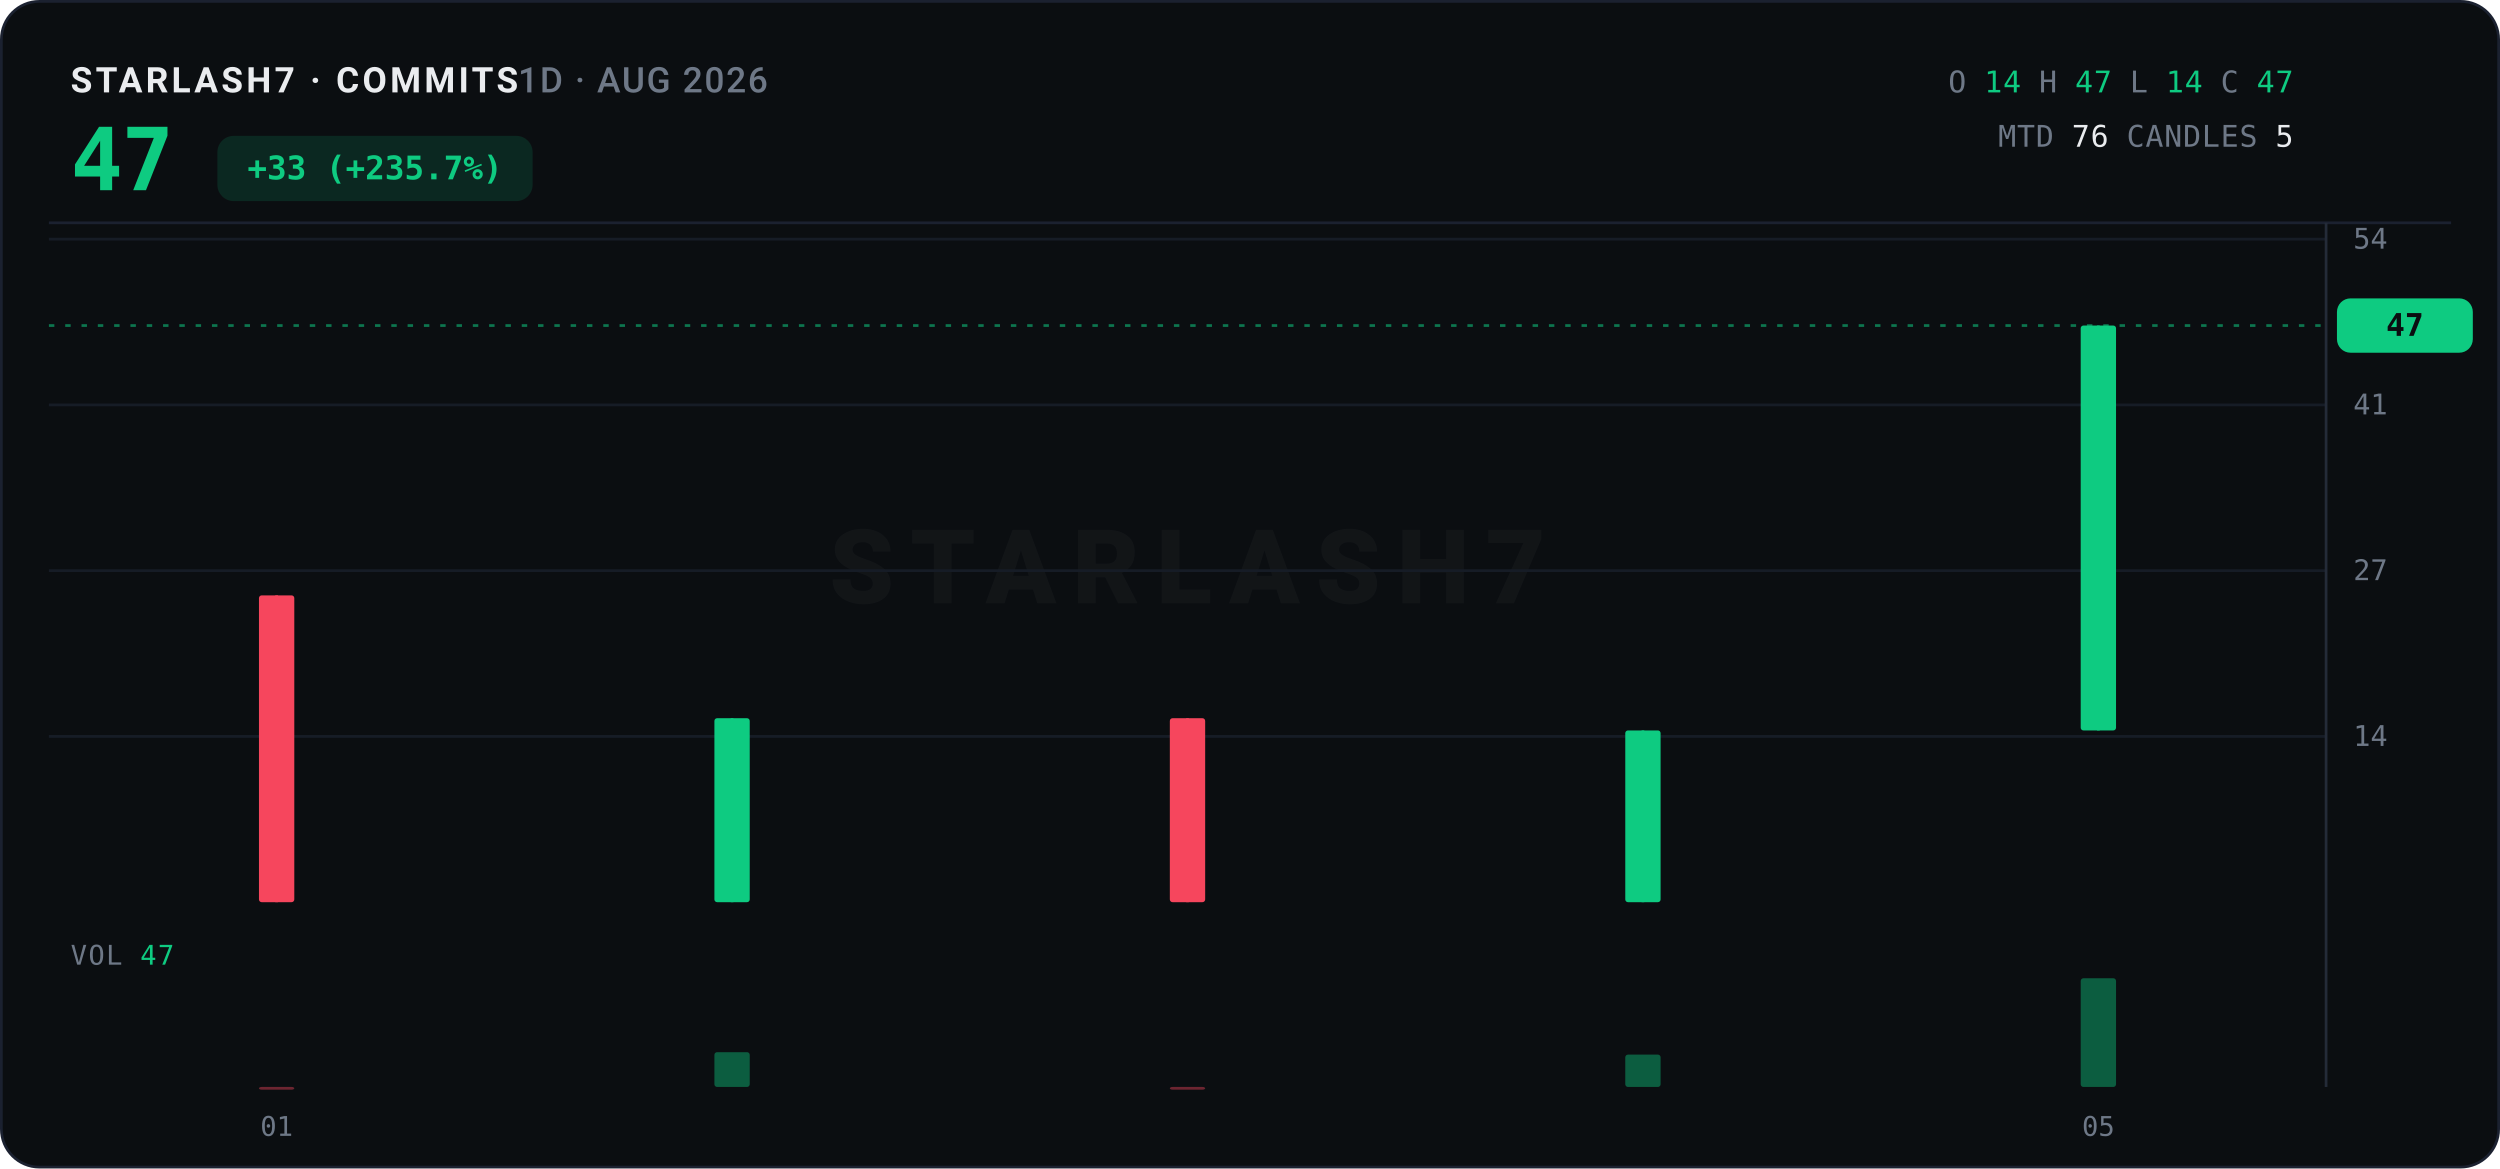
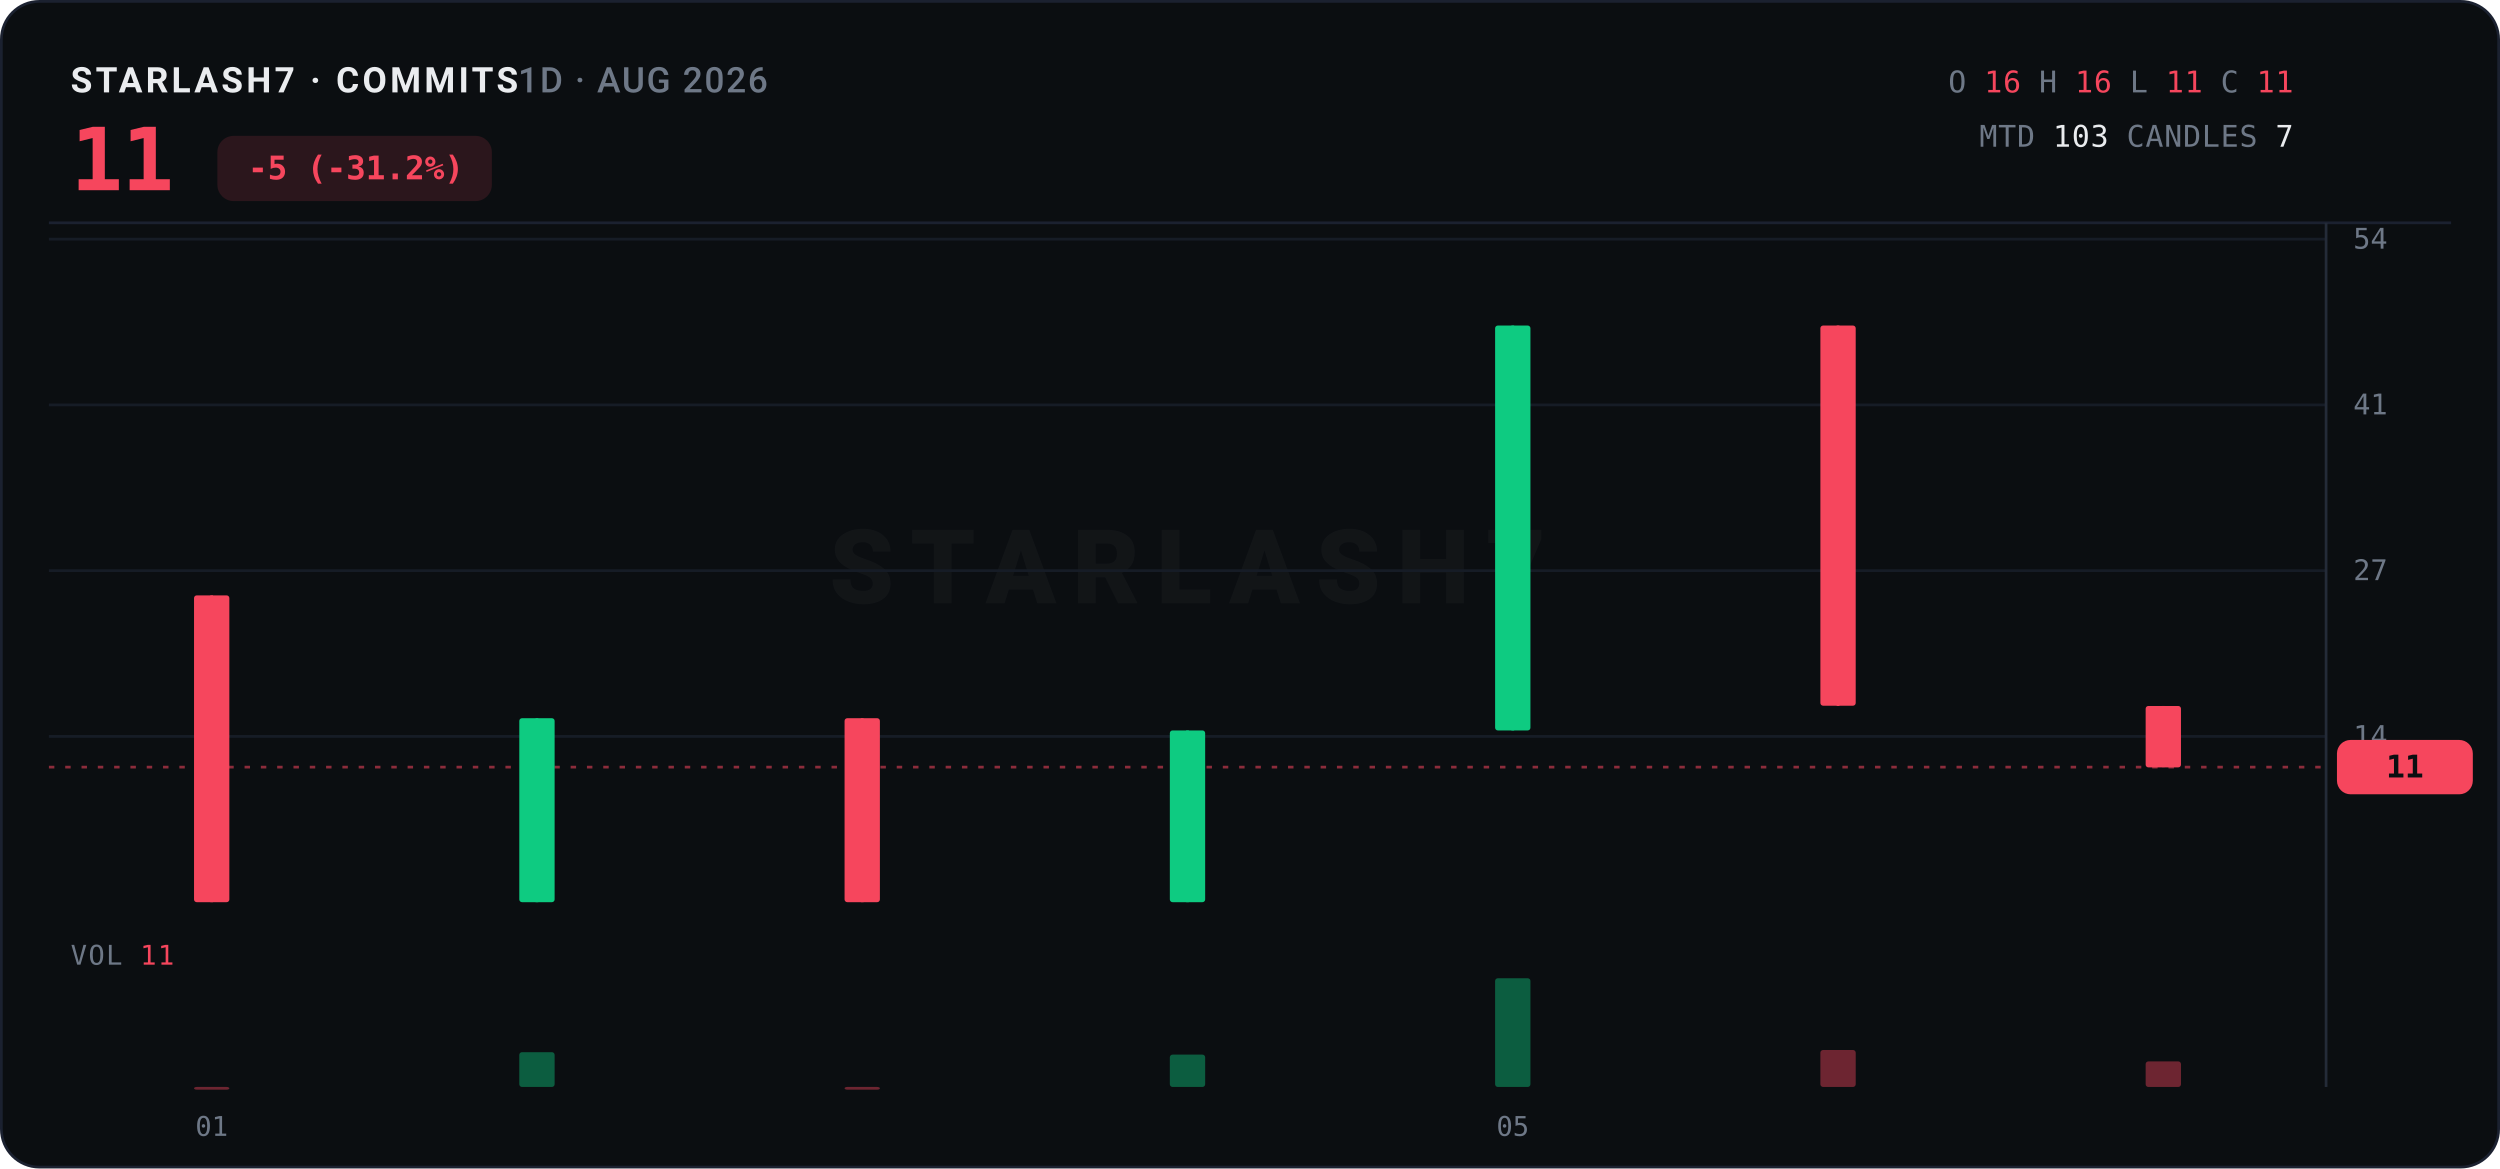
<svg xmlns="http://www.w3.org/2000/svg" width="920" height="430" viewBox="0 0 920 430">
  <rect x="0.5" y="0.5" width="919" height="429" rx="14" fill="#0B0E11" stroke="#1B2130" />
  <text x="26" y="34" font-family="ui-sans-serif,system-ui,-apple-system,'Segoe UI',Roboto,sans-serif" font-size="13" font-weight="700" letter-spacing="1.2" fill="#EAECEF">STARLASH7 · COMMITS<tspan fill="#6E7887" font-weight="500" letter-spacing="0.6">  1D · AUG 2026</tspan>
  </text>
-   <text x="26" y="70" font-family="ui-monospace,'SF Mono',SFMono-Regular,Menlo,Consolas,monospace" font-size="32" font-weight="800" fill="#0ECB81" letter-spacing="-0.5">47</text>
-   <rect x="80" y="50" width="116" height="24" rx="6" fill="#0ECB81" opacity="0.14" />
-   <text x="138" y="66" text-anchor="middle" font-family="ui-monospace,'SF Mono',SFMono-Regular,Menlo,Consolas,monospace" font-size="12" font-weight="700" fill="#0ECB81">+33 (+235.7%)</text>
+   <text x="26" y="70" font-family="ui-monospace,'SF Mono',SFMono-Regular,Menlo,Consolas,monospace" font-size="32" font-weight="800" fill="#F6465D" letter-spacing="-0.5">11</text>
+   <rect x="80" y="50" width="101" height="24" rx="6" fill="#F6465D" opacity="0.14" />
+   <text x="131" y="66" text-anchor="middle" font-family="ui-monospace,'SF Mono',SFMono-Regular,Menlo,Consolas,monospace" font-size="12" font-weight="700" fill="#F6465D">-5 (-31.2%)</text>
  <text x="844" y="34" text-anchor="end" font-family="ui-monospace,'SF Mono',SFMono-Regular,Menlo,Consolas,monospace" font-size="11" letter-spacing="0.3">
    <tspan fill="#6E7887">O</tspan>
-     <tspan fill="#0ECB81">14</tspan>
+     <tspan fill="#F6465D">16</tspan>
    <tspan fill="#6E7887">H</tspan>
-     <tspan fill="#0ECB81">47</tspan>
+     <tspan fill="#F6465D">16</tspan>
    <tspan fill="#6E7887">L</tspan>
-     <tspan fill="#0ECB81">14</tspan>
+     <tspan fill="#F6465D">11</tspan>
    <tspan fill="#6E7887">C</tspan>
-     <tspan fill="#0ECB81">47</tspan>
+     <tspan fill="#F6465D">11</tspan>
  </text>
  <text x="844" y="54" text-anchor="end" font-family="ui-monospace,'SF Mono',SFMono-Regular,Menlo,Consolas,monospace" font-size="11" letter-spacing="0.3">
    <tspan fill="#6E7887">MTD</tspan>
-     <tspan fill="#EAECEF">76</tspan>
+     <tspan fill="#EAECEF">103</tspan>
    <tspan fill="#6E7887">CANDLES</tspan>
-     <tspan fill="#EAECEF">5</tspan>
+     <tspan fill="#EAECEF">7</tspan>
  </text>
  <line x1="18" y1="82" x2="902" y2="82" stroke="#1B2130" stroke-width="1" />
  <text x="437.0" y="222.0" text-anchor="middle" font-family="ui-sans-serif,system-ui,-apple-system,'Segoe UI',Roboto,sans-serif" font-size="38" font-weight="800" letter-spacing="6" fill="#EAECEF" opacity="0.035">STARLASH7</text>
  <line x1="18" y1="271.0" x2="856" y2="271.0" stroke="#161C26" stroke-width="1" />
  <text x="866" y="274.5" font-family="ui-monospace,'SF Mono',SFMono-Regular,Menlo,Consolas,monospace" font-size="10.5" fill="#6E7887">14</text>
  <line x1="18" y1="210.0" x2="856" y2="210.0" stroke="#161C26" stroke-width="1" />
  <text x="866" y="213.5" font-family="ui-monospace,'SF Mono',SFMono-Regular,Menlo,Consolas,monospace" font-size="10.5" fill="#6E7887">27</text>
  <line x1="18" y1="149.0" x2="856" y2="149.0" stroke="#161C26" stroke-width="1" />
  <text x="866" y="152.5" font-family="ui-monospace,'SF Mono',SFMono-Regular,Menlo,Consolas,monospace" font-size="10.5" fill="#6E7887">41</text>
  <line x1="18" y1="88.0" x2="856" y2="88.0" stroke="#161C26" stroke-width="1" />
  <text x="866" y="91.5" font-family="ui-monospace,'SF Mono',SFMono-Regular,Menlo,Consolas,monospace" font-size="10.5" fill="#6E7887">54</text>
  <line x1="856" y1="82" x2="856" y2="400" stroke="#242B38" stroke-width="1" />
-   <line x1="18" y1="119.8" x2="856" y2="119.8" stroke="#0ECB81" stroke-width="1" stroke-dasharray="2 4" opacity="0.55" />
-   <rect x="860" y="109.8" width="50" height="20" rx="5" fill="#0ECB81" />
-   <text x="885.0" y="123.6" text-anchor="middle" font-family="ui-monospace,'SF Mono',SFMono-Regular,Menlo,Consolas,monospace" font-size="11.5" font-weight="800" fill="#0B0E11">47</text>
-   <line x1="101.8" y1="219.1" x2="101.8" y2="332.0" stroke="#F6465D" stroke-width="1" />
-   <rect x="95.3" y="219.1" width="13.0" height="112.9" rx="1" fill="#F6465D" />
-   <line x1="269.4" y1="264.3" x2="269.4" y2="332.0" stroke="#0ECB81" stroke-width="1" />
-   <rect x="262.9" y="264.3" width="13.0" height="67.7" rx="1" fill="#0ECB81" />
-   <line x1="437.0" y1="264.3" x2="437.0" y2="332.0" stroke="#F6465D" stroke-width="1" />
-   <rect x="430.5" y="264.3" width="13.0" height="67.7" rx="1" fill="#F6465D" />
-   <line x1="604.6" y1="268.8" x2="604.6" y2="332.0" stroke="#0ECB81" stroke-width="1" />
-   <rect x="598.1" y="268.8" width="13.0" height="63.2" rx="1" fill="#0ECB81" />
-   <line x1="772.2" y1="119.8" x2="772.2" y2="268.8" stroke="#0ECB81" stroke-width="1" />
-   <rect x="765.7" y="119.8" width="13.0" height="149.0" rx="1" fill="#0ECB81" />
-   <text x="26" y="355" font-family="ui-monospace,'SF Mono',SFMono-Regular,Menlo,Consolas,monospace" font-size="10" letter-spacing="0.5" fill="#6E7887">VOL <tspan fill="#0ECB81">47</tspan>
+   <line x1="18" y1="282.3" x2="856" y2="282.3" stroke="#F6465D" stroke-width="1" stroke-dasharray="2 4" opacity="0.55" />
+   <rect x="860" y="272.3" width="50" height="20" rx="5" fill="#F6465D" />
+   <text x="885.0" y="286.1" text-anchor="middle" font-family="ui-monospace,'SF Mono',SFMono-Regular,Menlo,Consolas,monospace" font-size="11.5" font-weight="800" fill="#0B0E11">11</text>
+   <line x1="77.9" y1="219.1" x2="77.9" y2="332.0" stroke="#F6465D" stroke-width="1" />
+   <rect x="71.4" y="219.1" width="13.0" height="112.9" rx="1" fill="#F6465D" />
+   <line x1="197.6" y1="264.3" x2="197.6" y2="332.0" stroke="#0ECB81" stroke-width="1" />
+   <rect x="191.1" y="264.3" width="13.0" height="67.7" rx="1" fill="#0ECB81" />
+   <line x1="317.3" y1="264.3" x2="317.3" y2="332.0" stroke="#F6465D" stroke-width="1" />
+   <rect x="310.8" y="264.3" width="13.0" height="67.7" rx="1" fill="#F6465D" />
+   <line x1="437.0" y1="268.8" x2="437.0" y2="332.0" stroke="#0ECB81" stroke-width="1" />
+   <rect x="430.5" y="268.8" width="13.0" height="63.2" rx="1" fill="#0ECB81" />
+   <line x1="556.7" y1="119.8" x2="556.7" y2="268.8" stroke="#0ECB81" stroke-width="1" />
+   <rect x="550.2" y="119.8" width="13.0" height="149.0" rx="1" fill="#0ECB81" />
+   <line x1="676.4" y1="119.8" x2="676.4" y2="259.8" stroke="#F6465D" stroke-width="1" />
+   <rect x="669.9" y="119.8" width="13.0" height="139.9" rx="1" fill="#F6465D" />
+   <line x1="796.1" y1="259.8" x2="796.1" y2="282.3" stroke="#F6465D" stroke-width="1" />
+   <rect x="789.6" y="259.8" width="13.0" height="22.6" rx="1" fill="#F6465D" />
+   <text x="26" y="355" font-family="ui-monospace,'SF Mono',SFMono-Regular,Menlo,Consolas,monospace" font-size="10" letter-spacing="0.5" fill="#6E7887">VOL <tspan fill="#F6465D">11</tspan>
  </text>
-   <rect x="95.3" y="400.0" width="13.0" height="1.0" rx="1" fill="#F6465D" opacity="0.42" />
-   <rect x="262.9" y="387.2" width="13.0" height="12.8" rx="1" fill="#0ECB81" opacity="0.42" />
-   <rect x="430.5" y="400.0" width="13.0" height="1.0" rx="1" fill="#F6465D" opacity="0.42" />
-   <rect x="598.1" y="388.1" width="13.0" height="11.9" rx="1" fill="#0ECB81" opacity="0.42" />
-   <rect x="765.7" y="360.0" width="13.0" height="40.0" rx="1" fill="#0ECB81" opacity="0.42" />
-   <text x="101.8" y="418" text-anchor="middle" font-family="ui-monospace,'SF Mono',SFMono-Regular,Menlo,Consolas,monospace" font-size="10" fill="#6E7887">01</text>
-   <text x="772.2" y="418" text-anchor="middle" font-family="ui-monospace,'SF Mono',SFMono-Regular,Menlo,Consolas,monospace" font-size="10" fill="#6E7887">05</text>
+   <rect x="71.4" y="400.0" width="13.0" height="1.0" rx="1" fill="#F6465D" opacity="0.42" />
+   <rect x="191.1" y="387.2" width="13.0" height="12.8" rx="1" fill="#0ECB81" opacity="0.42" />
+   <rect x="310.8" y="400.0" width="13.0" height="1.0" rx="1" fill="#F6465D" opacity="0.42" />
+   <rect x="430.5" y="388.1" width="13.0" height="11.9" rx="1" fill="#0ECB81" opacity="0.42" />
+   <rect x="550.2" y="360.0" width="13.0" height="40.0" rx="1" fill="#0ECB81" opacity="0.42" />
+   <rect x="669.9" y="386.4" width="13.0" height="13.6" rx="1" fill="#F6465D" opacity="0.42" />
+   <rect x="789.6" y="390.6" width="13.0" height="9.4" rx="1" fill="#F6465D" opacity="0.42" />
+   <text x="77.9" y="418" text-anchor="middle" font-family="ui-monospace,'SF Mono',SFMono-Regular,Menlo,Consolas,monospace" font-size="10" fill="#6E7887">01</text>
+   <text x="556.7" y="418" text-anchor="middle" font-family="ui-monospace,'SF Mono',SFMono-Regular,Menlo,Consolas,monospace" font-size="10" fill="#6E7887">05</text>
</svg>
